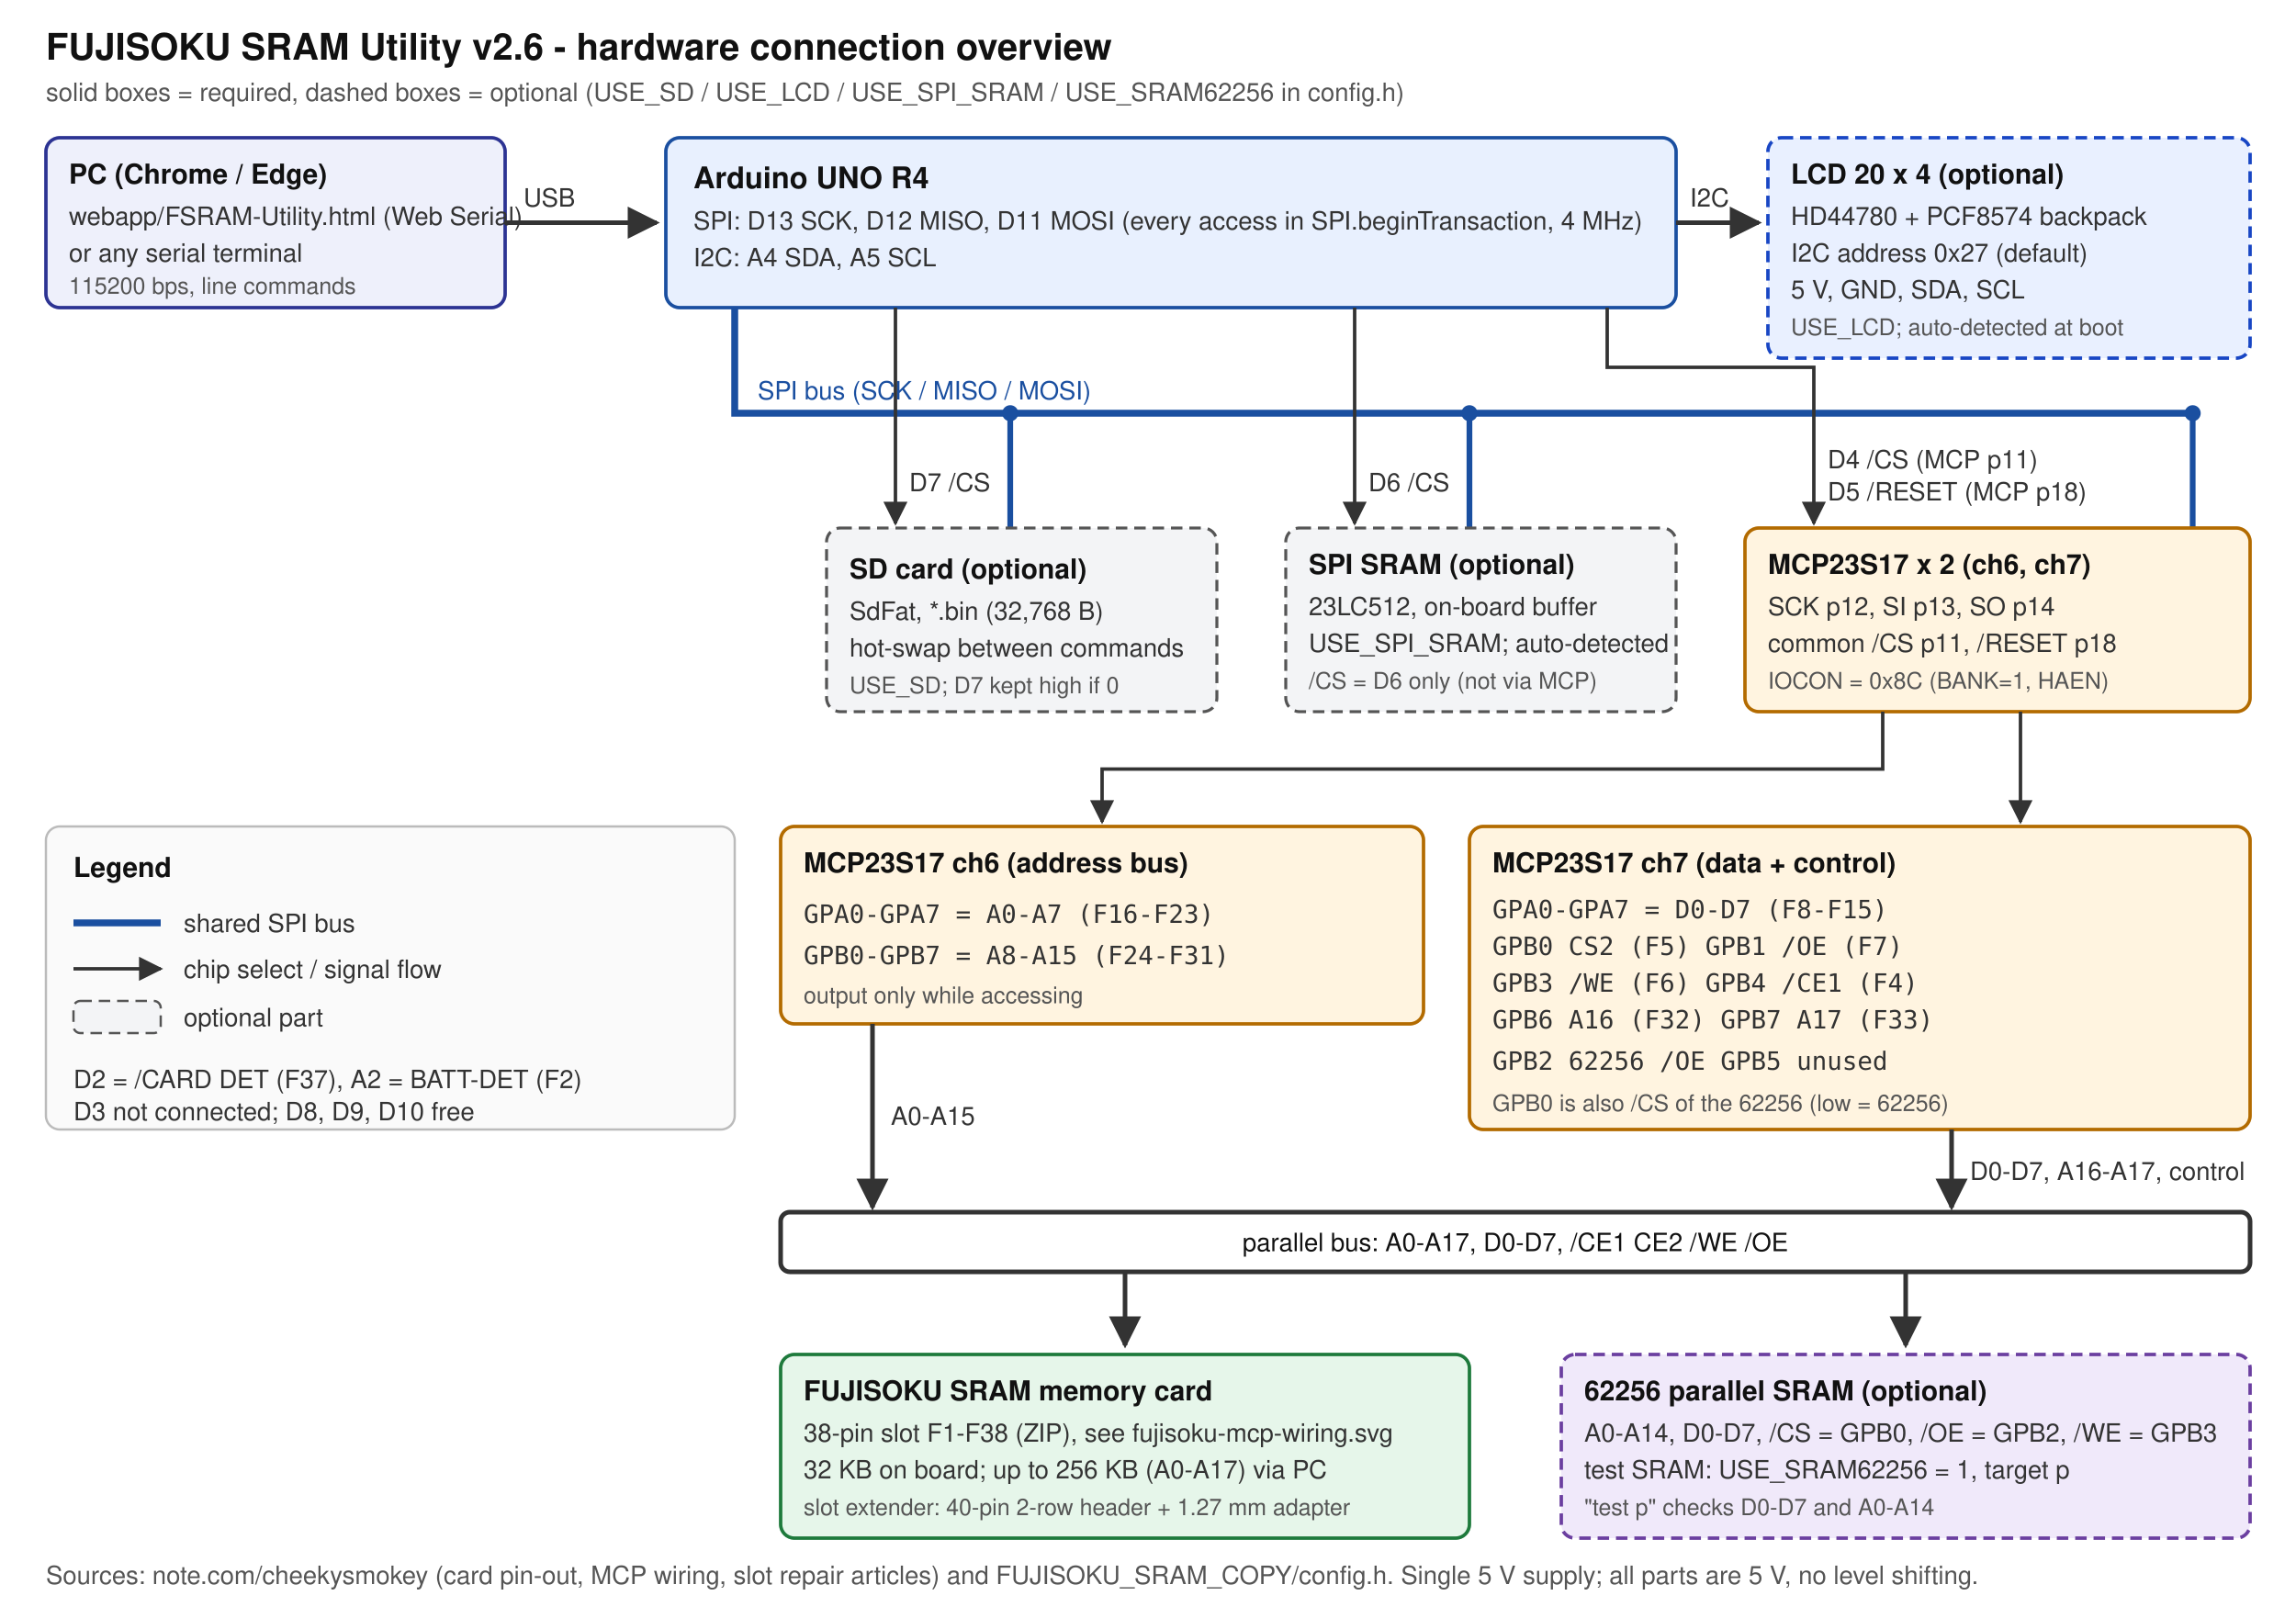
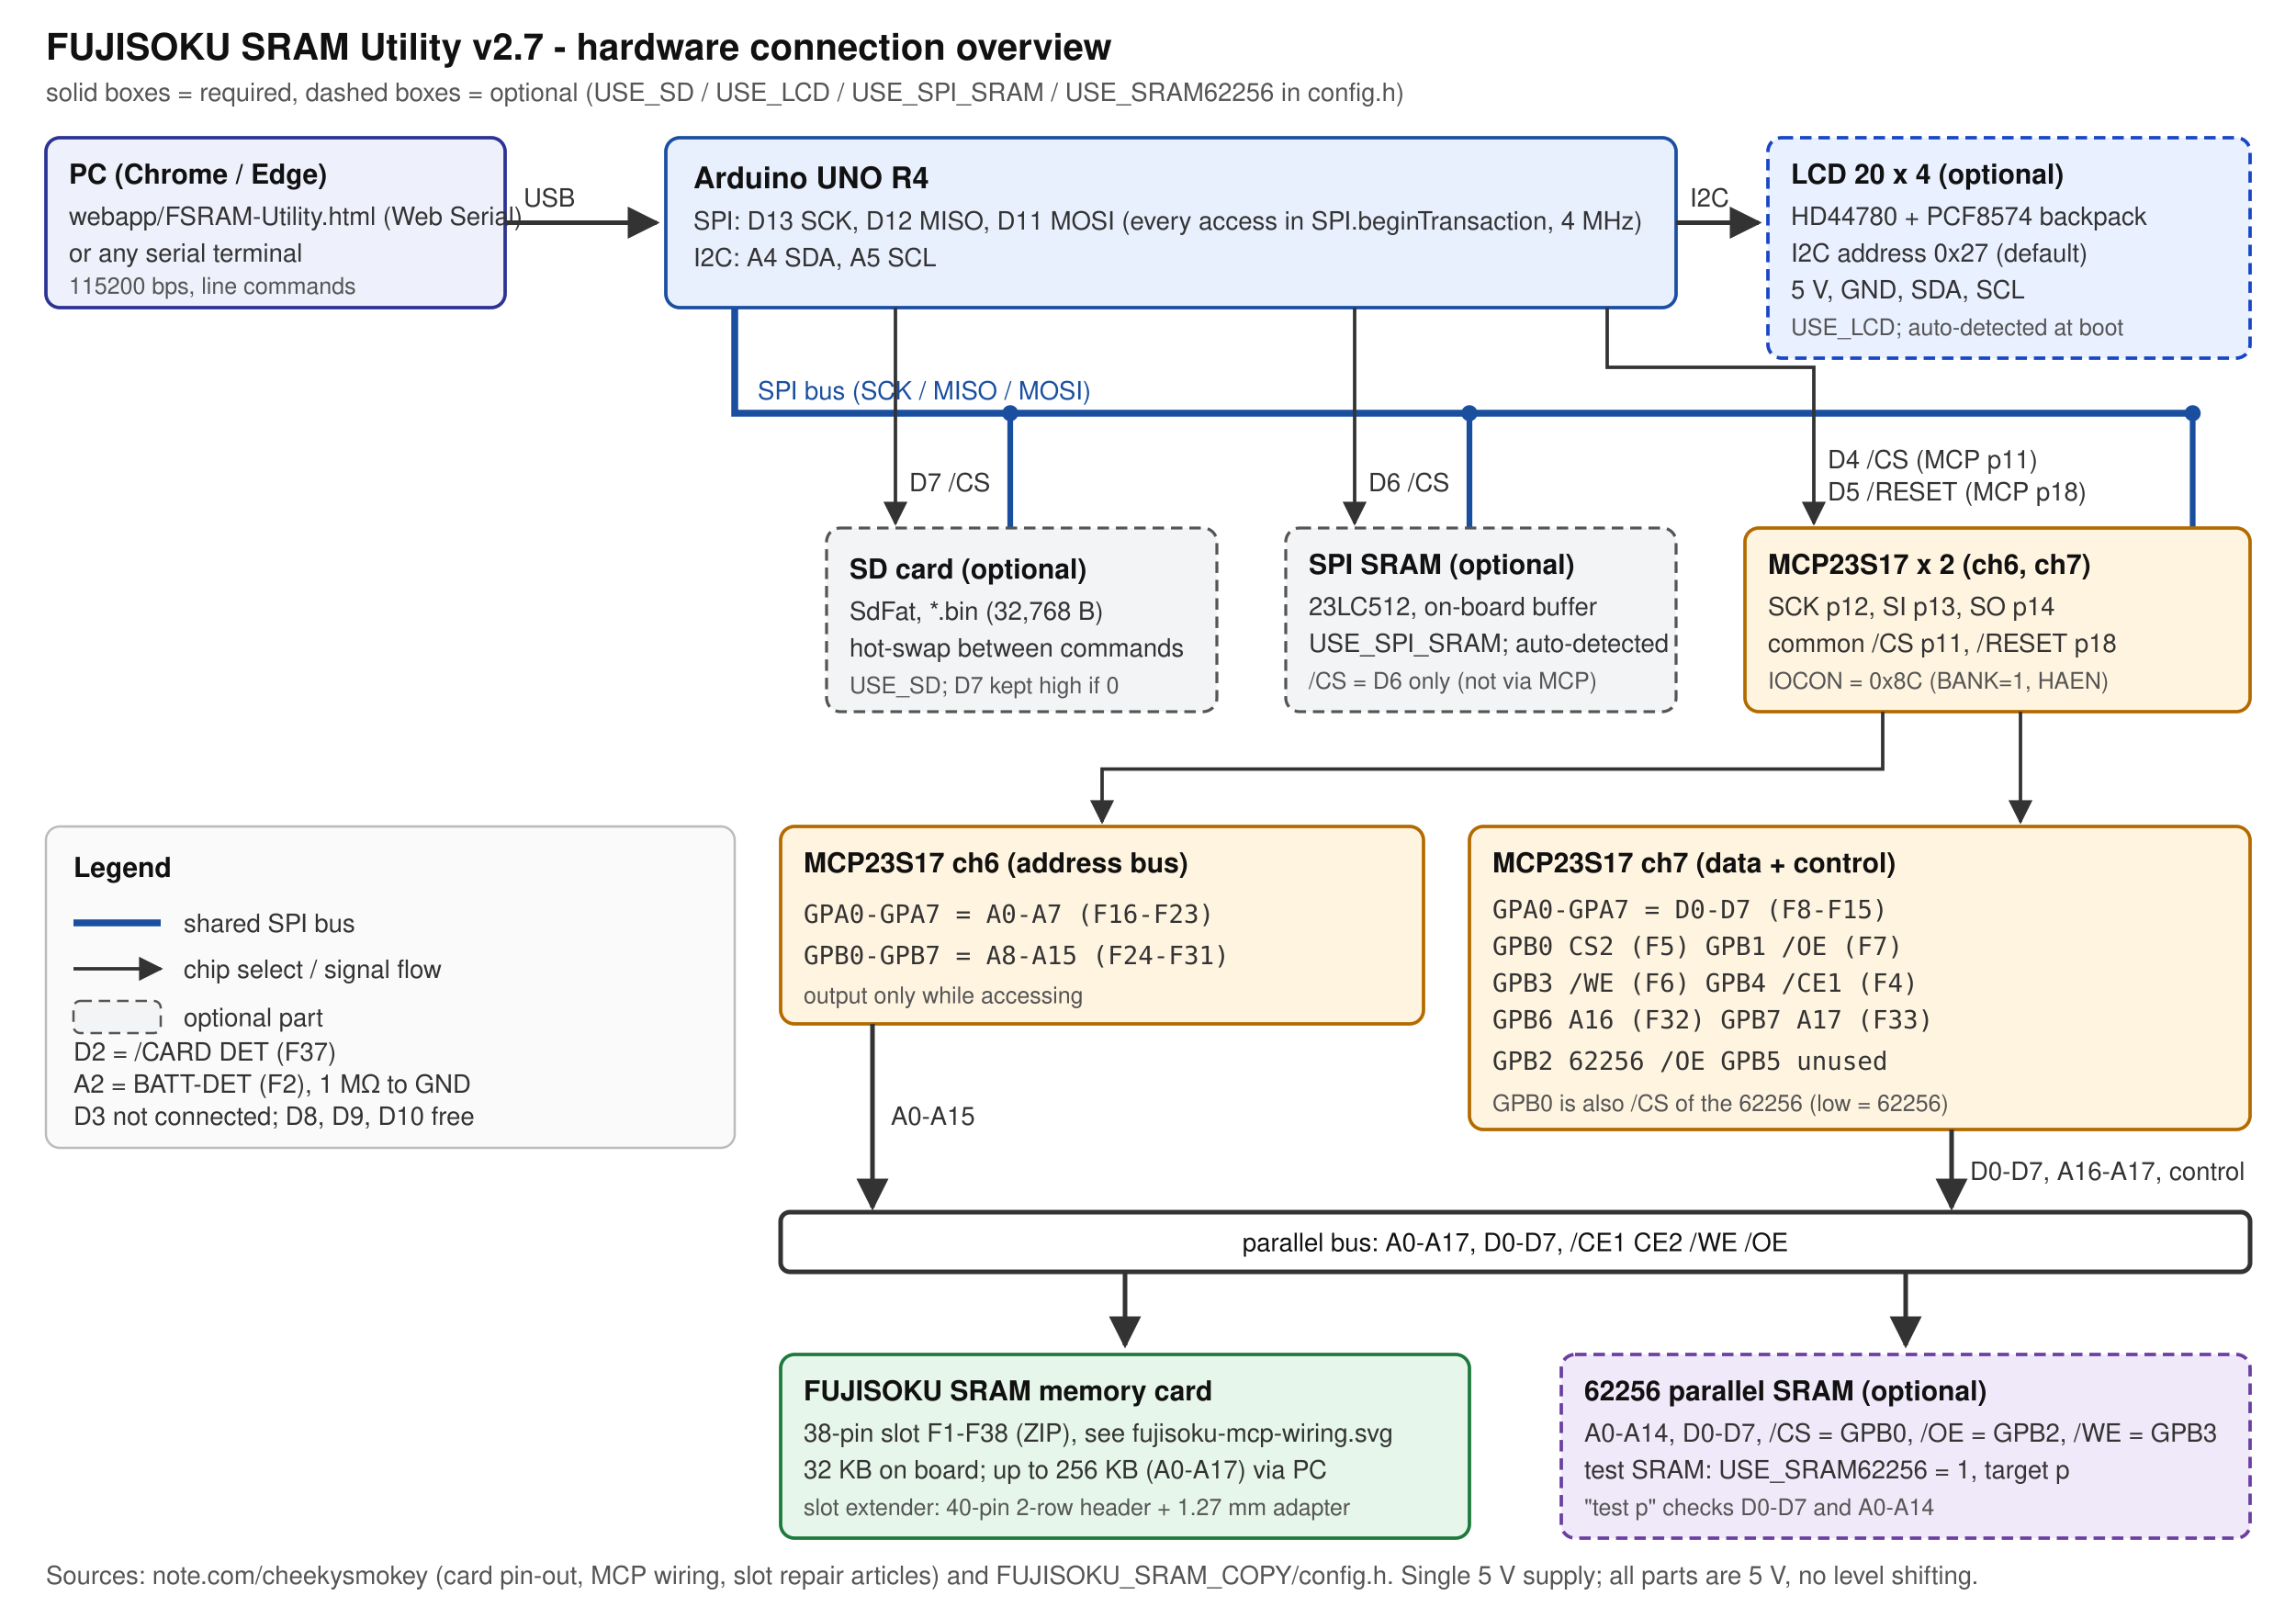
<svg xmlns="http://www.w3.org/2000/svg" viewBox="0 0 1000 700" width="1000" height="700" font-family="Helvetica, Arial, sans-serif" font-size="12">
  <defs>
    <marker id="arr" viewBox="0 0 10 10" refX="9" refY="5" markerWidth="7" markerHeight="7" orient="auto">
      <path d="M0,0 L10,5 L0,10 z" fill="#333333" />
    </marker>
  </defs>
  <rect width="1000" height="700" fill="#ffffff" />
-   <text x="20" y="26" font-size="16" font-weight="bold" fill="#111111">FUJISOKU SRAM Utility v2.6 - hardware connection overview</text>
+   <text x="20" y="26" font-size="16" font-weight="bold" fill="#111111">FUJISOKU SRAM Utility v2.7 - hardware connection overview</text>
  <text x="20" y="44" font-size="11" fill="#555555">solid boxes = required, dashed boxes = optional (USE_SD / USE_LCD / USE_SPI_SRAM / USE_SRAM62256 in config.h)</text>
  <rect x="20" y="60" width="200" height="74" rx="6" fill="#eef0fb" stroke="#2c3393" stroke-width="1.5" />
  <text x="30" y="80" font-weight="bold" fill="#111111">PC (Chrome / Edge)</text>
  <text x="30" y="98" font-size="11" fill="#333333">webapp/FSRAM-Utility.html (Web Serial)</text>
  <text x="30" y="114" font-size="11" fill="#333333">or any serial terminal</text>
  <text x="30" y="128" font-size="10" fill="#555555">115200 bps, line commands</text>
  <path d="M220,97 H286" stroke="#333333" stroke-width="2" fill="none" marker-end="url(#arr)" />
  <text x="228" y="90" font-size="11" fill="#333333">USB</text>
  <rect x="290" y="60" width="440" height="74" rx="6" fill="#e8f0fe" stroke="#1a4fa0" stroke-width="1.5" />
  <text x="302" y="82" font-size="13" font-weight="bold" fill="#111111">Arduino UNO R4</text>
  <text x="302" y="100" font-size="11" fill="#333333">SPI: D13 SCK, D12 MISO, D11 MOSI (every access in SPI.beginTransaction, 4 MHz)</text>
  <text x="302" y="116" font-size="11" fill="#333333">I2C: A4 SDA, A5 SCL</text>
  <rect x="770" y="60" width="210" height="96" rx="6" fill="#e9f0ff" stroke="#1846c4" stroke-width="1.5" stroke-dasharray="5,3" />
  <text x="780" y="80" font-weight="bold" fill="#111111">LCD 20 x 4 (optional)</text>
  <text x="780" y="98" font-size="11" fill="#333333">HD44780 + PCF8574 backpack</text>
  <text x="780" y="114" font-size="11" fill="#333333">I2C address 0x27 (default)</text>
  <text x="780" y="130" font-size="11" fill="#333333">5 V, GND, SDA, SCL</text>
  <text x="780" y="146" font-size="10" fill="#555555">USE_LCD; auto-detected at boot</text>
  <path d="M730,97 H766" stroke="#333333" stroke-width="2" fill="none" marker-end="url(#arr)" />
  <text x="736" y="90" font-size="11" fill="#333333">I2C</text>
  <path d="M320,134 V180 H955" fill="none" stroke="#1a4fa0" stroke-width="3" />
  <text x="330" y="174" font-size="11" fill="#1a4fa0">SPI bus (SCK / MISO / MOSI)</text>
  <g stroke="#1a4fa0" stroke-width="2.5" fill="none">
    <path d="M440,180 V230" />
    <path d="M640,180 V230" />
    <path d="M955,180 V230" />
  </g>
  <g fill="#1a4fa0">
    <circle cx="440" cy="180" r="3.5" />
    <circle cx="640" cy="180" r="3.5" />
    <circle cx="955" cy="180" r="3.5" />
  </g>
  <g stroke="#333333" stroke-width="1.5" fill="none">
    <path d="M390,134 V228" marker-end="url(#arr)" />
    <path d="M590,134 V228" marker-end="url(#arr)" />
    <path d="M790,170 V228" marker-end="url(#arr)" />
  </g>
  <path d="M700,134 V160 H790 V170" fill="none" stroke="#333333" stroke-width="1.5" />
  <g font-size="11" fill="#333333">
    <text x="396" y="214">D7 /CS</text>
    <text x="596" y="214">D6 /CS</text>
    <text x="796" y="204">D4 /CS (MCP p11)</text>
    <text x="796" y="218">D5 /RESET (MCP p18)</text>
  </g>
  <rect x="360" y="230" width="170" height="80" rx="6" fill="#f3f4f6" stroke="#555555" stroke-width="1.3" stroke-dasharray="5,3" />
  <text x="370" y="252" font-weight="bold" fill="#111111">SD card (optional)</text>
  <text x="370" y="270" font-size="11" fill="#333333">SdFat, *.bin (32,768 B)</text>
  <text x="370" y="286" font-size="11" fill="#333333">hot-swap between commands</text>
  <text x="370" y="302" font-size="10" fill="#555555">USE_SD; D7 kept high if 0</text>
  <rect x="560" y="230" width="170" height="80" rx="6" fill="#f3f4f6" stroke="#555555" stroke-width="1.3" stroke-dasharray="5,3" />
  <text x="570" y="250" font-weight="bold" fill="#111111">SPI SRAM (optional)</text>
  <text x="570" y="268" font-size="11" fill="#333333">23LC512, on-board buffer</text>
  <text x="570" y="284" font-size="11" fill="#333333">USE_SPI_SRAM; auto-detected</text>
  <text x="570" y="300" font-size="10" fill="#555555">/CS = D6 only (not via MCP)</text>
  <rect x="760" y="230" width="220" height="80" rx="6" fill="#fff4e0" stroke="#b36b00" stroke-width="1.5" />
  <text x="770" y="250" font-weight="bold" fill="#111111">MCP23S17 x 2  (ch6, ch7)</text>
  <text x="770" y="268" font-size="11" fill="#333333">SCK p12, SI p13, SO p14</text>
  <text x="770" y="284" font-size="11" fill="#333333">common /CS p11, /RESET p18</text>
  <text x="770" y="300" font-size="10" fill="#555555">IOCON = 0x8C (BANK=1, HAEN)</text>
  <path d="M820,310 V335 H480 V358" fill="none" stroke="#333333" stroke-width="1.5" marker-end="url(#arr)" />
  <path d="M880,310 V358" fill="none" stroke="#333333" stroke-width="1.5" marker-end="url(#arr)" />
  <rect x="340" y="360" width="280" height="86" rx="6" fill="#fff4e0" stroke="#b36b00" stroke-width="1.5" />
  <text x="350" y="380" font-weight="bold" fill="#111111">MCP23S17 ch6  (address bus)</text>
  <text x="350" y="402" font-size="11" font-family="monospace" fill="#333333">GPA0-GPA7 = A0-A7   (F16-F23)</text>
  <text x="350" y="420" font-size="11" font-family="monospace" fill="#333333">GPB0-GPB7 = A8-A15  (F24-F31)</text>
  <text x="350" y="437" font-size="10" fill="#555555">output only while accessing</text>
  <rect x="640" y="360" width="340" height="132" rx="6" fill="#fff4e0" stroke="#b36b00" stroke-width="1.5" />
  <text x="650" y="380" font-weight="bold" fill="#111111">MCP23S17 ch7  (data + control)</text>
  <text x="650" y="400" font-size="11" font-family="monospace" fill="#333333">GPA0-GPA7 = D0-D7         (F8-F15)</text>
  <text x="650" y="416" font-size="11" font-family="monospace" fill="#333333">GPB0 CS2 (F5)    GPB1 /OE (F7)</text>
  <text x="650" y="432" font-size="11" font-family="monospace" fill="#333333">GPB3 /WE (F6)    GPB4 /CE1 (F4)</text>
  <text x="650" y="448" font-size="11" font-family="monospace" fill="#333333">GPB6 A16 (F32)   GPB7 A17 (F33)</text>
  <text x="650" y="466" font-size="11" font-family="monospace" fill="#333333">GPB2 62256 /OE   GPB5 unused</text>
  <text x="650" y="484" font-size="10" fill="#555555">GPB0 is also /CS of the 62256 (low = 62256)</text>
-   <rect x="20" y="360" width="300" height="132" rx="6" fill="#fafafa" stroke="#bbbbbb" stroke-width="1" />
+   <rect x="20" y="360" width="300" height="140" rx="6" fill="#fafafa" stroke="#bbbbbb" stroke-width="1" />
  <text x="32" y="382" font-weight="bold" fill="#111111">Legend</text>
  <path d="M32,402 H70" stroke="#1a4fa0" stroke-width="3" />
  <text x="80" y="406" font-size="11" fill="#333333">shared SPI bus</text>
  <path d="M32,422 H70" stroke="#333333" stroke-width="1.5" marker-end="url(#arr)" />
  <text x="80" y="426" font-size="11" fill="#333333">chip select / signal flow</text>
  <rect x="32" y="436" width="38" height="14" rx="3" fill="#f3f4f6" stroke="#555555" stroke-dasharray="5,3" />
  <text x="80" y="447" font-size="11" fill="#333333">optional part</text>
-   <text x="32" y="474" font-size="11" fill="#333333">D2 = /CARD DET (F37), A2 = BATT-DET (F2)</text>
-   <text x="32" y="488" font-size="11" fill="#333333">D3 not connected; D8, D9, D10 free</text>
+   <text x="32" y="462" font-size="11" fill="#333333">D2 = /CARD DET (F37)</text>
+   <text x="32" y="476" font-size="11" fill="#333333">A2 = BATT-DET (F2), 1 MΩ to GND</text>
+   <text x="32" y="490" font-size="11" fill="#333333">D3 not connected; D8, D9, D10 free</text>
  <path d="M380,446 V526" fill="none" stroke="#333333" stroke-width="2" marker-end="url(#arr)" />
  <text x="388" y="490" font-size="11" fill="#333333">A0-A15</text>
  <path d="M850,492 V526" fill="none" stroke="#333333" stroke-width="2" marker-end="url(#arr)" />
  <text x="858" y="514" font-size="11" fill="#333333">D0-D7, A16-A17, control</text>
  <rect x="340" y="528" width="640" height="26" rx="4" fill="#ffffff" stroke="#333333" stroke-width="2" />
  <text x="660" y="545" font-size="11" text-anchor="middle" fill="#111111">parallel bus: A0-A17, D0-D7, /CE1 CE2 /WE /OE</text>
  <path d="M490,554 V586" fill="none" stroke="#333333" stroke-width="2" marker-end="url(#arr)" />
  <path d="M830,554 V586" fill="none" stroke="#333333" stroke-width="2" marker-end="url(#arr)" />
  <rect x="340" y="590" width="300" height="80" rx="6" fill="#e6f6ea" stroke="#1e7a3c" stroke-width="1.5" />
  <text x="350" y="610" font-weight="bold" fill="#111111">FUJISOKU SRAM memory card</text>
  <text x="350" y="628" font-size="11" fill="#333333">38-pin slot F1-F38 (ZIP), see fujisoku-mcp-wiring.svg</text>
  <text x="350" y="644" font-size="11" fill="#333333">32 KB on board; up to 256 KB (A0-A17) via PC</text>
  <text x="350" y="660" font-size="10" fill="#555555">slot extender: 40-pin 2-row header + 1.27 mm adapter</text>
  <rect x="680" y="590" width="300" height="80" rx="6" fill="#f0e9fa" stroke="#6b3fa0" stroke-width="1.5" stroke-dasharray="5,3" />
  <text x="690" y="610" font-weight="bold" fill="#111111">62256 parallel SRAM (optional)</text>
  <text x="690" y="628" font-size="11" fill="#333333">A0-A14, D0-D7, /CS = GPB0, /OE = GPB2, /WE = GPB3</text>
  <text x="690" y="644" font-size="11" fill="#333333">test SRAM: USE_SRAM62256 = 1, target p</text>
  <text x="690" y="660" font-size="10" fill="#555555">"test p" checks D0-D7 and A0-A14</text>
  <text x="20" y="690" font-size="11" fill="#555555">Sources: note.com/cheekysmokey (card pin-out, MCP wiring, slot repair articles) and FUJISOKU_SRAM_COPY/config.h. Single 5 V supply; all parts are 5 V, no level shifting.</text>
</svg>
